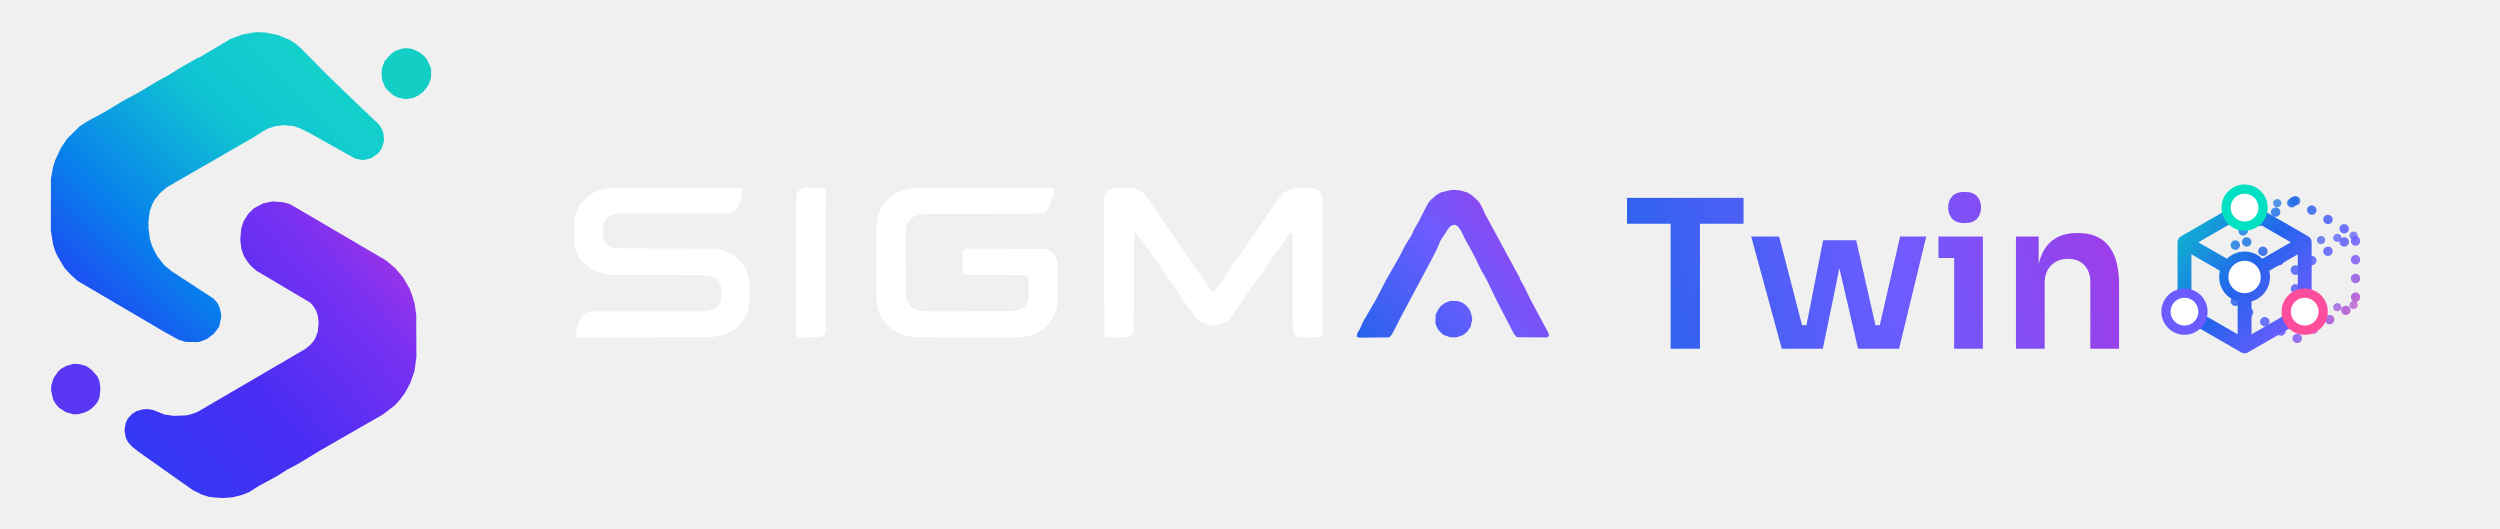
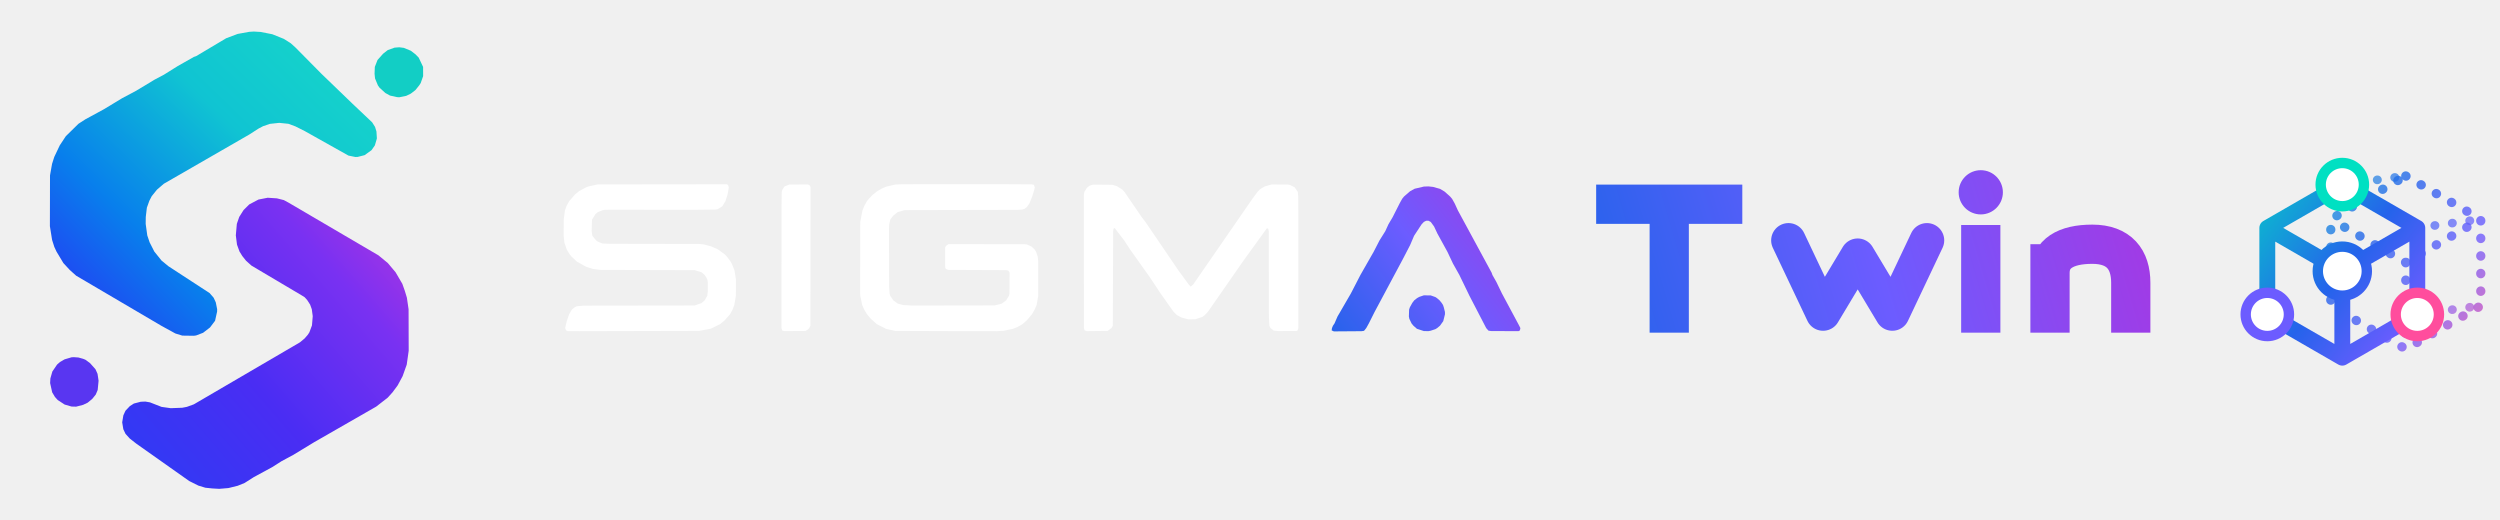
- <svg xmlns="http://www.w3.org/2000/svg" width="1276" height="270" viewBox="0 0 1276 270" fill="none">
+ <svg xmlns="http://www.w3.org/2000/svg" width="1300" height="270" viewBox="0 0 1300 270" fill="none">
  <path fill-rule="evenodd" clip-rule="evenodd" d="M183.372 54L193.512 63.6L195.024 66L195.756 68.4L195.984 72L194.928 75.6L193.2 78.084L189.6 80.676L186 81.6L184.8 81.636L181.2 80.904L158.4 68.124L153.6 65.712L150 64.38L145.2 63.888L140.4 64.404L136.8 65.616L134.4 66.888L129.6 69.972L85.2 95.544L81.6 98.652L78.9 102L77.664 104.4L76.368 108L75.804 112.8L75.756 116.4L76.584 122.4L77.796 126L80.232 130.8L84 135.492L87.6 138.456L108.996 152.4L111.084 154.8L112.2 157.2L112.92 160.8L112.896 162L111.84 166.8L109.2 170.28L105.6 173.052L102 174.432L100.8 174.6L94.8 174.516L91.2 173.412L84 169.464L39.6 143.364L36.288 140.4L32.964 136.8L29.364 130.8L28.248 128.4L27.096 124.8L25.944 117.6L26.004 91.2L27.072 85.2L28.224 81.6L31.068 75.6L34.248 70.8L40.8 64.368L44.4 62.04L54 56.82L63.6 51.012L70.8 47.196L80.4 41.4L85.2 38.868L92.4 34.368L100.8 29.604L102 29.184L117.6 19.896L123.6 17.64L129.6 16.548L132 16.404L135.6 16.62L141.6 17.808L147.6 20.22L151.2 22.5L153.6 24.66L167.184 38.4L183.372 54Z" fill="url(#paint0_linear_5_68)" />
  <path fill-rule="evenodd" clip-rule="evenodd" d="M110.4 253.992L106.8 253.62L103.2 252.528L98.4 250.14L70.8 230.64L67.44 228L65.268 225.6L64.128 223.2L63.54 219.6L64.14 216L65.232 213.6L67.5 211.2L69.6 209.844L73.2 208.908L75.6 208.812L78 209.232L84 211.584L88.8 212.256L94.8 212.028L97.2 211.56L100.8 210.252L156 177.996L158.4 175.992L160.116 174L160.884 172.8L162.228 169.2L162.624 164.4L162.132 160.8L161.268 158.4L159.72 156L158.4 154.548L156.888 153.6L130.8 138.144L127.956 135.6L126 133.14L124.548 130.8L123.24 127.2L122.628 122.4L123.156 116.4L124.404 112.8L126.672 109.2L129.6 106.308L134.4 103.764L139.2 102.828L144 103.14L147.6 104.052L150 105.348L196.8 132.78L201.684 136.8L205.716 141.6L209.22 147.6L210.492 151.2L211.584 154.8L212.46 160.8L212.52 182.4L211.5 189.6L209.364 195.6L206.784 200.4L204.12 204L201.6 206.796L195.6 211.452L163.2 230.04L152.4 236.604L146.4 239.82L141.6 242.88L132 248.088L127.2 251.136L123.6 252.6L118.8 253.788L114 254.196L110.4 253.992Z" fill="url(#paint1_linear_5_68)" />
  <path fill-rule="evenodd" clip-rule="evenodd" d="M217.98 44.4L216 46.86L213.6 48.696L211.2 49.86L207.6 50.58L206.4 50.496L202.8 49.692L200.4 48.372L197.352 45.6L196.512 44.4L195.024 40.8L194.772 38.4L194.904 34.8L196.308 31.2L199.2 27.948L201.6 26.064L205.2 24.768L207.6 24.588L210 24.888L213.6 26.376L216 28.2L217.752 30L220.008 34.8L220.032 39.6L218.76 43.2L217.98 44.4Z" fill="#12CEC5" />
  <path fill-rule="evenodd" clip-rule="evenodd" d="M46.8 188.808L49.644 192L50.724 194.4L51.264 198L50.796 202.8L49.776 205.2L48 207.384L45.6 209.388L43.2 210.528L39.6 211.464L37.2 211.404L33.6 210.36L30 208.008L28.56 206.4L27.132 204L26.064 199.2L26.196 196.8L27.216 193.2L29.664 189.6L31.2 188.232L33.6 186.852L37.2 185.796L38.4 185.724L40.8 185.904L43.2 186.576L44.4 187.056L46.8 188.808Z" fill="#5936F1" />
  <path fill-rule="evenodd" clip-rule="evenodd" d="M361.2 109.1L316.8 109.064L314.4 109.112L313.2 109.364L310.8 110.336L309.6 111.392L307.836 114.2L307.668 120.2L308.016 122.6L309.96 125L310.8 125.612L313.2 126.608L316.8 126.776L363.6 126.86L366 127.1L369.6 128.048L373.2 129.608L376.776 132.2L378 133.436L379.776 135.8L380.484 137L381.936 140.6L382.704 145.4L382.656 153.8L381.84 158.6L380.928 161L379.632 163.4L376.8 166.592L374.4 168.584L369.6 170.924L363.6 172.052L301.2 172.208L295.2 172.172L294.396 171.8L293.868 170.6L294.72 167L295.956 163.4L297.384 161L298.8 159.8L300 159.236L303.6 158.936L361.2 158.852L364.8 157.604L366.42 156.2L367.788 153.8L368.064 151.4L368.04 146.6L367.824 145.4L367.248 144.2L366.432 143L364.8 141.572L361.2 140.48L312 140.348L308.4 139.868L304.8 138.728L300 136.052L297.168 133.4L296.184 132.2L294.744 129.8L293.496 126.2L293.1 122.6L293.148 114.2L293.784 109.4L294.648 107L295.98 104.6L299.124 101L301.2 99.332L304.836 97.4L306 96.944L310.8 95.9L378 95.816L378.564 96.2L378.984 97.4L378.372 101L377.232 104.6L375.6 107.288L373.2 108.764L372 108.98L361.2 109.1ZM421.44 126.2L421.416 169.4L420.816 170.6L420 171.416L418.8 172.1L408 172.16L406.8 171.908L406.356 170.6L406.404 107L406.5 99.8L406.8 98.696L408 96.92L410.4 95.972L420 95.912L420.768 96.2L421.2 96.644L421.488 97.4L421.44 126.2ZM496.8 172.184L465.6 172.076L460.8 171.032L456 168.584L452.88 165.8L450.828 163.4L449.4 161L448.344 158.6L447.336 153.8L447.264 152.6L447.324 115.4L448.5 109.4L449.472 107L450.816 104.6L451.788 103.4L453.6 101.48L456 99.536L458.4 98.12L460.8 97.064L465.6 95.96L469.2 95.804L520.8 95.78L536.4 95.864L537.6 96.08L538.08 97.4L537.852 98.6L536.736 102.2L535.296 105.8L534 107.624L532.8 108.584L531.6 108.944L529.2 109.124L470.4 109.256L466.8 110.276L464.4 112.22L462.948 114.2L462.384 116.6L462.264 119L462.348 149L462.588 152.6L462.888 153.8L464.556 156.2L466.8 157.856L469.488 158.6L474 158.888L517.2 158.816L520.8 157.94L523.2 156.188L524.664 153.8L524.928 152.6L524.988 141.8L524.4 140.732L523.2 140.468L493.2 140.348L492 139.94L491.58 139.4L491.472 138.2V128.6L492 127.796L493.2 126.944L532.8 126.992L534 127.112L536.4 128.216L538.068 129.8L538.8 131.012L539.604 133.4L539.868 135.8L539.88 153.8L539.052 158.6L538.008 161L536.616 163.4L534 166.52L531.6 168.632L529.2 169.976L526.8 170.972L522 171.992L518.4 172.208L496.8 172.184ZM563.628 146.6V101L563.868 99.8L565.2 97.652L566.4 96.692L567.6 96.188L568.8 96.008L578.4 96.092L580.8 96.8L583.632 98.6L584.724 99.8L593.76 113L595.62 115.4L612.768 140.6L618 147.764L619.2 149.048L620.556 147.8L651.228 103.4L653.904 99.8L655.2 98.42L657.6 96.968L661.2 95.936L669.6 95.948L670.8 96.176L673.2 97.388L674.856 99.8L675.072 102.2L675.132 111.8L675.12 170.6L674.748 171.8L674.4 172.1L664.8 172.148L662.4 171.932L660.648 170.6L660.084 169.4L659.832 164.6L659.76 120.2L659.508 119L658.8 118.676L646.428 135.8L628.068 162.2L626.4 163.916L625.2 164.804L621.6 166.004L618 166.076L614.4 165.116L612 163.844L610.308 162.2L603.504 152.6L597.948 144.2L587.7 129.8L584.568 125L579.6 118.532L579.012 119L578.844 120.2L578.664 169.4L577.944 170.6L576 172.064L565.2 172.184L564 171.8L563.652 170.6L563.628 146.6Z" fill="white" />
  <path fill-rule="evenodd" clip-rule="evenodd" d="M727.788 105.8L729.108 103.4L730.08 102.2L733.2 99.476L735.6 98.144L740.4 97.016L742.8 96.932L745.2 97.196L748.8 98.204L751.2 99.632L754.068 102.2L755.088 103.4L756.444 105.8L758.088 109.4L775.644 141.8L776.064 143L778.104 146.6L781.008 152.6L790.008 169.4L790.596 170.6L790.368 171.8L789.6 172.208L775.2 172.136L774 171.932L772.824 170.6L764.112 153.8L758.88 143L755.52 137L752.688 131L747.42 121.4L745.728 117.8L744 115.424L742.8 114.776L741.6 114.8L740.4 115.4L739.2 116.696L735.324 122.6L733.284 127.4L729.6 134.504L714.792 162.2L711.78 168.2L710.448 170.6L709.5 171.8L709.2 172.052L708 172.22L693.6 172.328L692.46 171.8L692.628 170.6L693.12 169.4L693.936 168.2L695.496 164.6L702.456 152.6L707.412 143L714.264 131L717.36 125L720.36 120.2L722.004 116.6L724.14 113L727.788 105.8ZM749.58 157.4L750.372 158.6L750.768 159.8L751.368 162.2L751.392 163.4L750.492 167L748.8 169.364L747.312 170.6L746.4 171.164L744 171.956L742.8 172.196L740.4 172.148L736.8 170.972L735.012 169.4L734.016 168.2L732.864 165.8L732.624 164.6L732.732 161L733.128 159.8L734.4 157.496L735.384 156.2L736.908 155L738 154.388L740.4 153.572L744 153.62L746.4 154.472L747.204 155L748.596 156.2L749.58 157.4Z" fill="url(#paint2_linear_5_68)" />
-   <path d="M852.682 178.0V112.075H867.66V178.0ZM830.426 114.185V101.0H889.916V114.185Z M919.662 178.0 930.526 122.623H947.403L959.955 178.0H948.352L935.589 122.94H941.707L930.368 178.0ZM915.284 178.0 915.232 165.975H926.887L926.94 178.0ZM909.43 178.0 893.819 120.725H908.059L922.879 178.0ZM951.991 178.0 952.044 165.975H963.699L963.647 178.0ZM956.685 178.0 969.817 120.725H983.16L969.29 178.0Z M997.4 178.0V120.725H1012.062V178.0ZM989.384 131.695V120.725H1012.062V131.695ZM1002.753 113.868Q998.455 113.868 996.398 111.627Q994.341 109.386 994.341 105.905Q994.341 102.424 996.404 100.183Q998.467 97.941 1002.727 97.941Q1007.051 97.941 1009.082 100.183Q1011.112 102.424 1011.112 105.905Q1011.112 109.386 1009.082 111.627Q1007.051 113.868 1002.753 113.868Z M1028.938 178.0V120.725H1040.541V145.301H1039.486Q1039.486 136.599 1041.78 130.745Q1044.075 124.891 1048.689 121.911Q1053.304 118.932 1060.108 118.932H1060.74Q1071.025 118.932 1076.299 125.55Q1081.573 132.169 1081.573 145.249V178.0H1066.911V143.93Q1066.911 138.656 1063.878 135.386Q1060.846 132.116 1055.572 132.116Q1050.192 132.116 1046.896 135.465Q1043.6 138.814 1043.6 144.352V178.0Z" fill="url(#twT)" />
-   <g transform="translate(1077.196 58.77) scale(1.18)">
-     <path d="M80 37L106 52L106 82L80 97L54 82L54 52Z M80 67L54 52 M80 67L106 52 M80 67L80 97" stroke="url(#twG)" stroke-width="4" stroke-linecap="round" stroke-linejoin="round" stroke-dasharray="0.1 8" opacity=".85" />
-     <path d="M84 55L106 52 M84 85L106 82 M58 40L80 37" stroke="url(#twG)" stroke-width="3.5" stroke-linecap="round" stroke-dasharray="0.1 7" opacity=".75" />
-     <path d="M58 40L84 55L84 85L58 100L32 85L32 55Z M58 70L32 55 M58 70L84 55 M58 70L58 100" stroke="url(#twG)" stroke-width="6" stroke-linecap="round" stroke-linejoin="round" />
-     <circle cx="58" cy="40" r="8" fill="white" stroke="#00E0C2" stroke-width="4" />
-     <circle cx="84" cy="85" r="8" fill="white" stroke="#FF4D9D" stroke-width="4" />
-     <circle cx="32" cy="85" r="8" fill="white" stroke="#6C5CFF" stroke-width="4" />
-     <circle cx="58" cy="70" r="9" fill="white" stroke="url(#twG)" stroke-width="4" />
+   <g stroke="url(#twT)" stroke-width="20.4" stroke-linejoin="round" fill="none">
+     <path d="M830 106.2H906M868 106.2V173" />
+     <path d="M930 125L948 163L966 133L984 163L1002 125" stroke-width="18" stroke-linecap="round" />
+     <path d="M1030 117V173" />
+     <path d="M1066 173V127M1066 142C1066 132 1074 127 1088 127C1102 127 1108 135 1108 147V173" />
+   </g>
+   <circle cx="1030" cy="100" r="11.5" fill="url(#twT)" />
+   <g transform="translate(1131 36) scale(1.5)">
+     <path d="M80 37L106 52V82L80 97L54 82V52Z M80 67L54 52M80 67L106 52M80 67V97" stroke="url(#twG)" stroke-width="3.2" stroke-linecap="round" stroke-linejoin="round" stroke-dasharray="0.1 6" opacity=".8" />
+     <path d="M84 55L106 52M84 85L106 82M58 40L80 37" stroke="url(#twG)" stroke-width="3" stroke-linecap="round" stroke-dasharray="0.1 6" opacity=".7" />
+     <path d="M58 40L84 55V85L58 100L32 85V55Z M58 70L32 55M58 70L84 55M58 70V100" stroke="url(#twG)" stroke-width="5.5" stroke-linecap="round" stroke-linejoin="round" />
+     <circle cx="58" cy="40" r="7.5" fill="white" stroke="#00E0C2" stroke-width="3.6" />
+     <circle cx="84" cy="85" r="7.5" fill="white" stroke="#FF4D9D" stroke-width="3.6" />
+     <circle cx="32" cy="85" r="7.5" fill="white" stroke="#6C5CFF" stroke-width="3.6" />
+     <circle cx="58" cy="70" r="8.5" fill="white" stroke="url(#twG)" stroke-width="3.6" />
  </g>
  <defs>
    <linearGradient id="paint0_linear_5_68" x1="186" y1="14.4" x2="36" y2="168" gradientUnits="userSpaceOnUse">
      <stop stop-color="#17D8C8" />
      <stop offset="0.38" stop-color="#10C4D2" />
      <stop offset="0.72" stop-color="#087FEC" />
      <stop offset="1" stop-color="#2638F4" />
    </linearGradient>
    <linearGradient id="paint1_linear_5_68" x1="36" y1="252" x2="216" y2="96" gradientUnits="userSpaceOnUse">
      <stop stop-color="#2540F4" />
      <stop offset="0.45" stop-color="#4A2DF3" />
      <stop offset="0.74" stop-color="#7931F2" />
      <stop offset="1" stop-color="#C136DB" />
    </linearGradient>
    <linearGradient id="paint2_linear_5_68" x1="690" y1="171.8" x2="786" y2="97.4" gradientUnits="userSpaceOnUse">
      <stop stop-color="#2563EB" />
      <stop offset="0.52" stop-color="#6C5CFF" />
      <stop offset="1" stop-color="#A23AE5" />
    </linearGradient>
    <linearGradient id="paint3_linear_5_68" x1="828" y1="173" x2="954" y2="96.2" gradientUnits="userSpaceOnUse">
      <stop stop-color="#6C5CFF" />
      <stop offset="0.55" stop-color="#6C5CFF" />
      <stop offset="1" stop-color="#00E0C2" />
    </linearGradient>
    <linearGradient id="paint4_linear_5_68" x1="828" y1="173" x2="954" y2="96.2" gradientUnits="userSpaceOnUse">
      <stop stop-color="#6C5CFF" />
      <stop offset="0.55" stop-color="#6C5CFF" />
      <stop offset="1" stop-color="#00E0C2" />
    </linearGradient>
    <linearGradient id="paint5_linear_5_68" x1="998.4" y1="104.6" x2="1053.47" y2="156.083" gradientUnits="userSpaceOnUse">
      <stop stop-color="#00E0C2" />
      <stop offset="0.48" stop-color="#2563EB" />
      <stop offset="0.74" stop-color="#6C5CFF" />
      <stop offset="1" stop-color="#FF4D9D" />
    </linearGradient>
    <linearGradient id="paint6_linear_5_68" x1="1014.6" y1="123.2" x2="1030.2" y2="138.8" gradientUnits="userSpaceOnUse">
      <stop stop-color="#00E0C2" />
      <stop offset="0.48" stop-color="#2563EB" />
      <stop offset="0.74" stop-color="#6C5CFF" />
      <stop offset="1" stop-color="#FF4D9D" />
    </linearGradient>
-     <linearGradient id="twT" x1="828" y1="178" x2="1088" y2="101" gradientUnits="userSpaceOnUse">
+     <linearGradient id="twT" x1="830" y1="178" x2="1110" y2="96" gradientUnits="userSpaceOnUse">
      <stop stop-color="#2563EB" />
      <stop offset="0.52" stop-color="#6C5CFF" />
      <stop offset="1" stop-color="#A23AE5" />
    </linearGradient>
    <linearGradient id="twG" x1="20" y1="30" x2="110" y2="100" gradientUnits="userSpaceOnUse">
      <stop stop-color="#00E0C2" />
      <stop offset="0.48" stop-color="#2563EB" />
      <stop offset="0.74" stop-color="#6C5CFF" />
      <stop offset="1" stop-color="#FF4D9D" />
    </linearGradient>
  </defs>
</svg>
